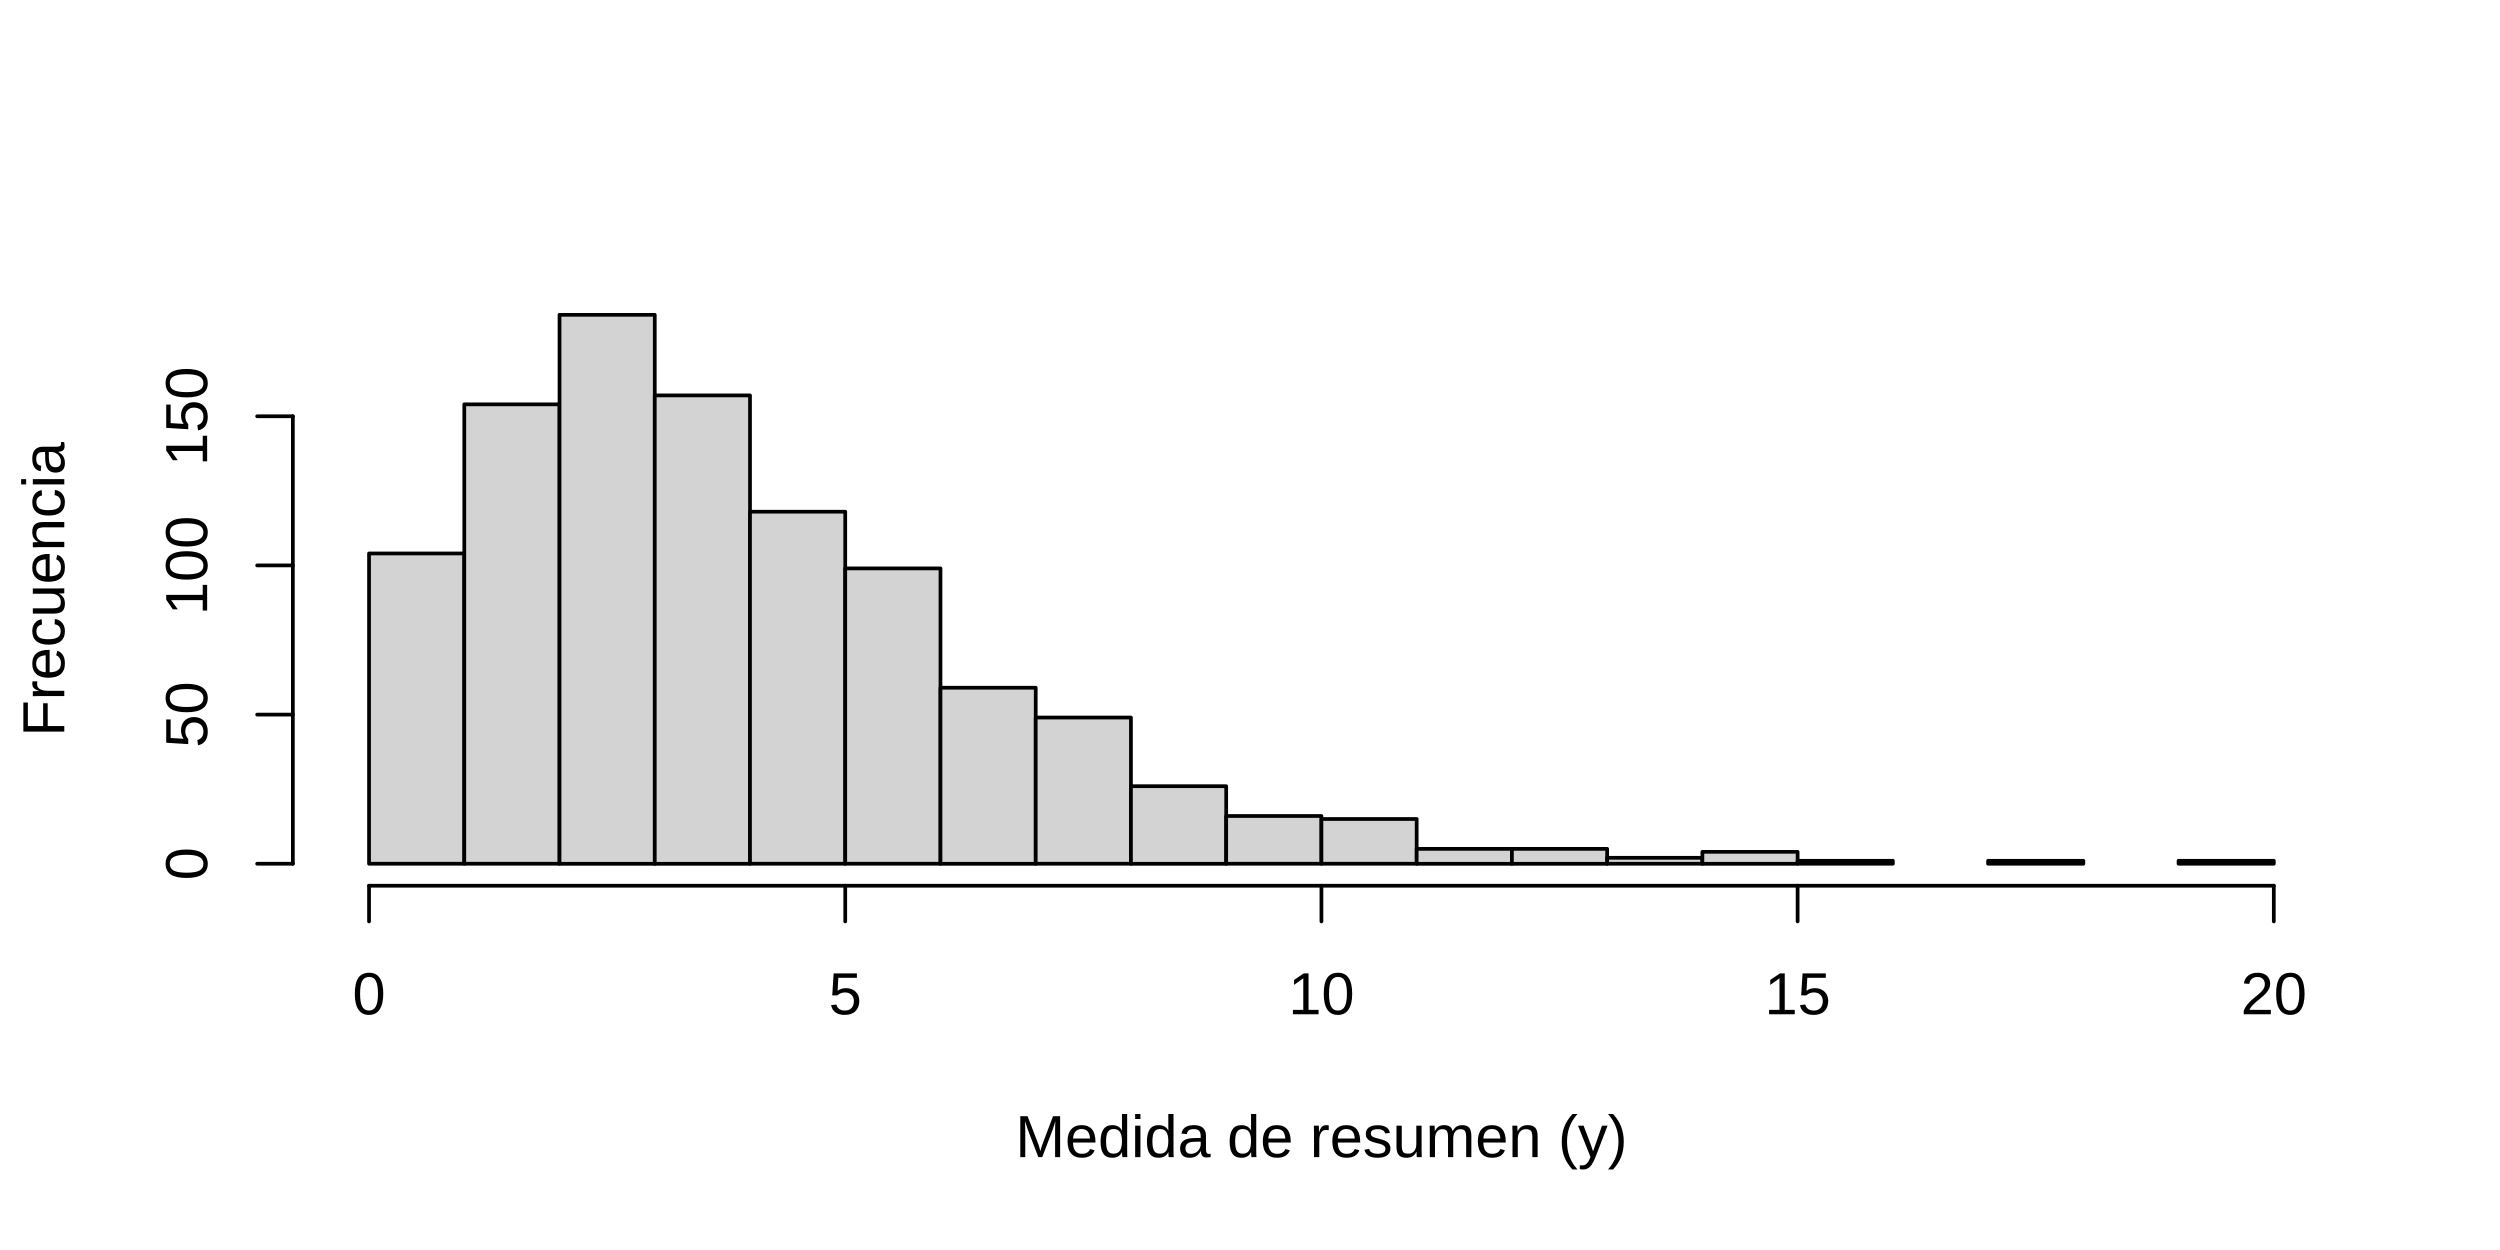
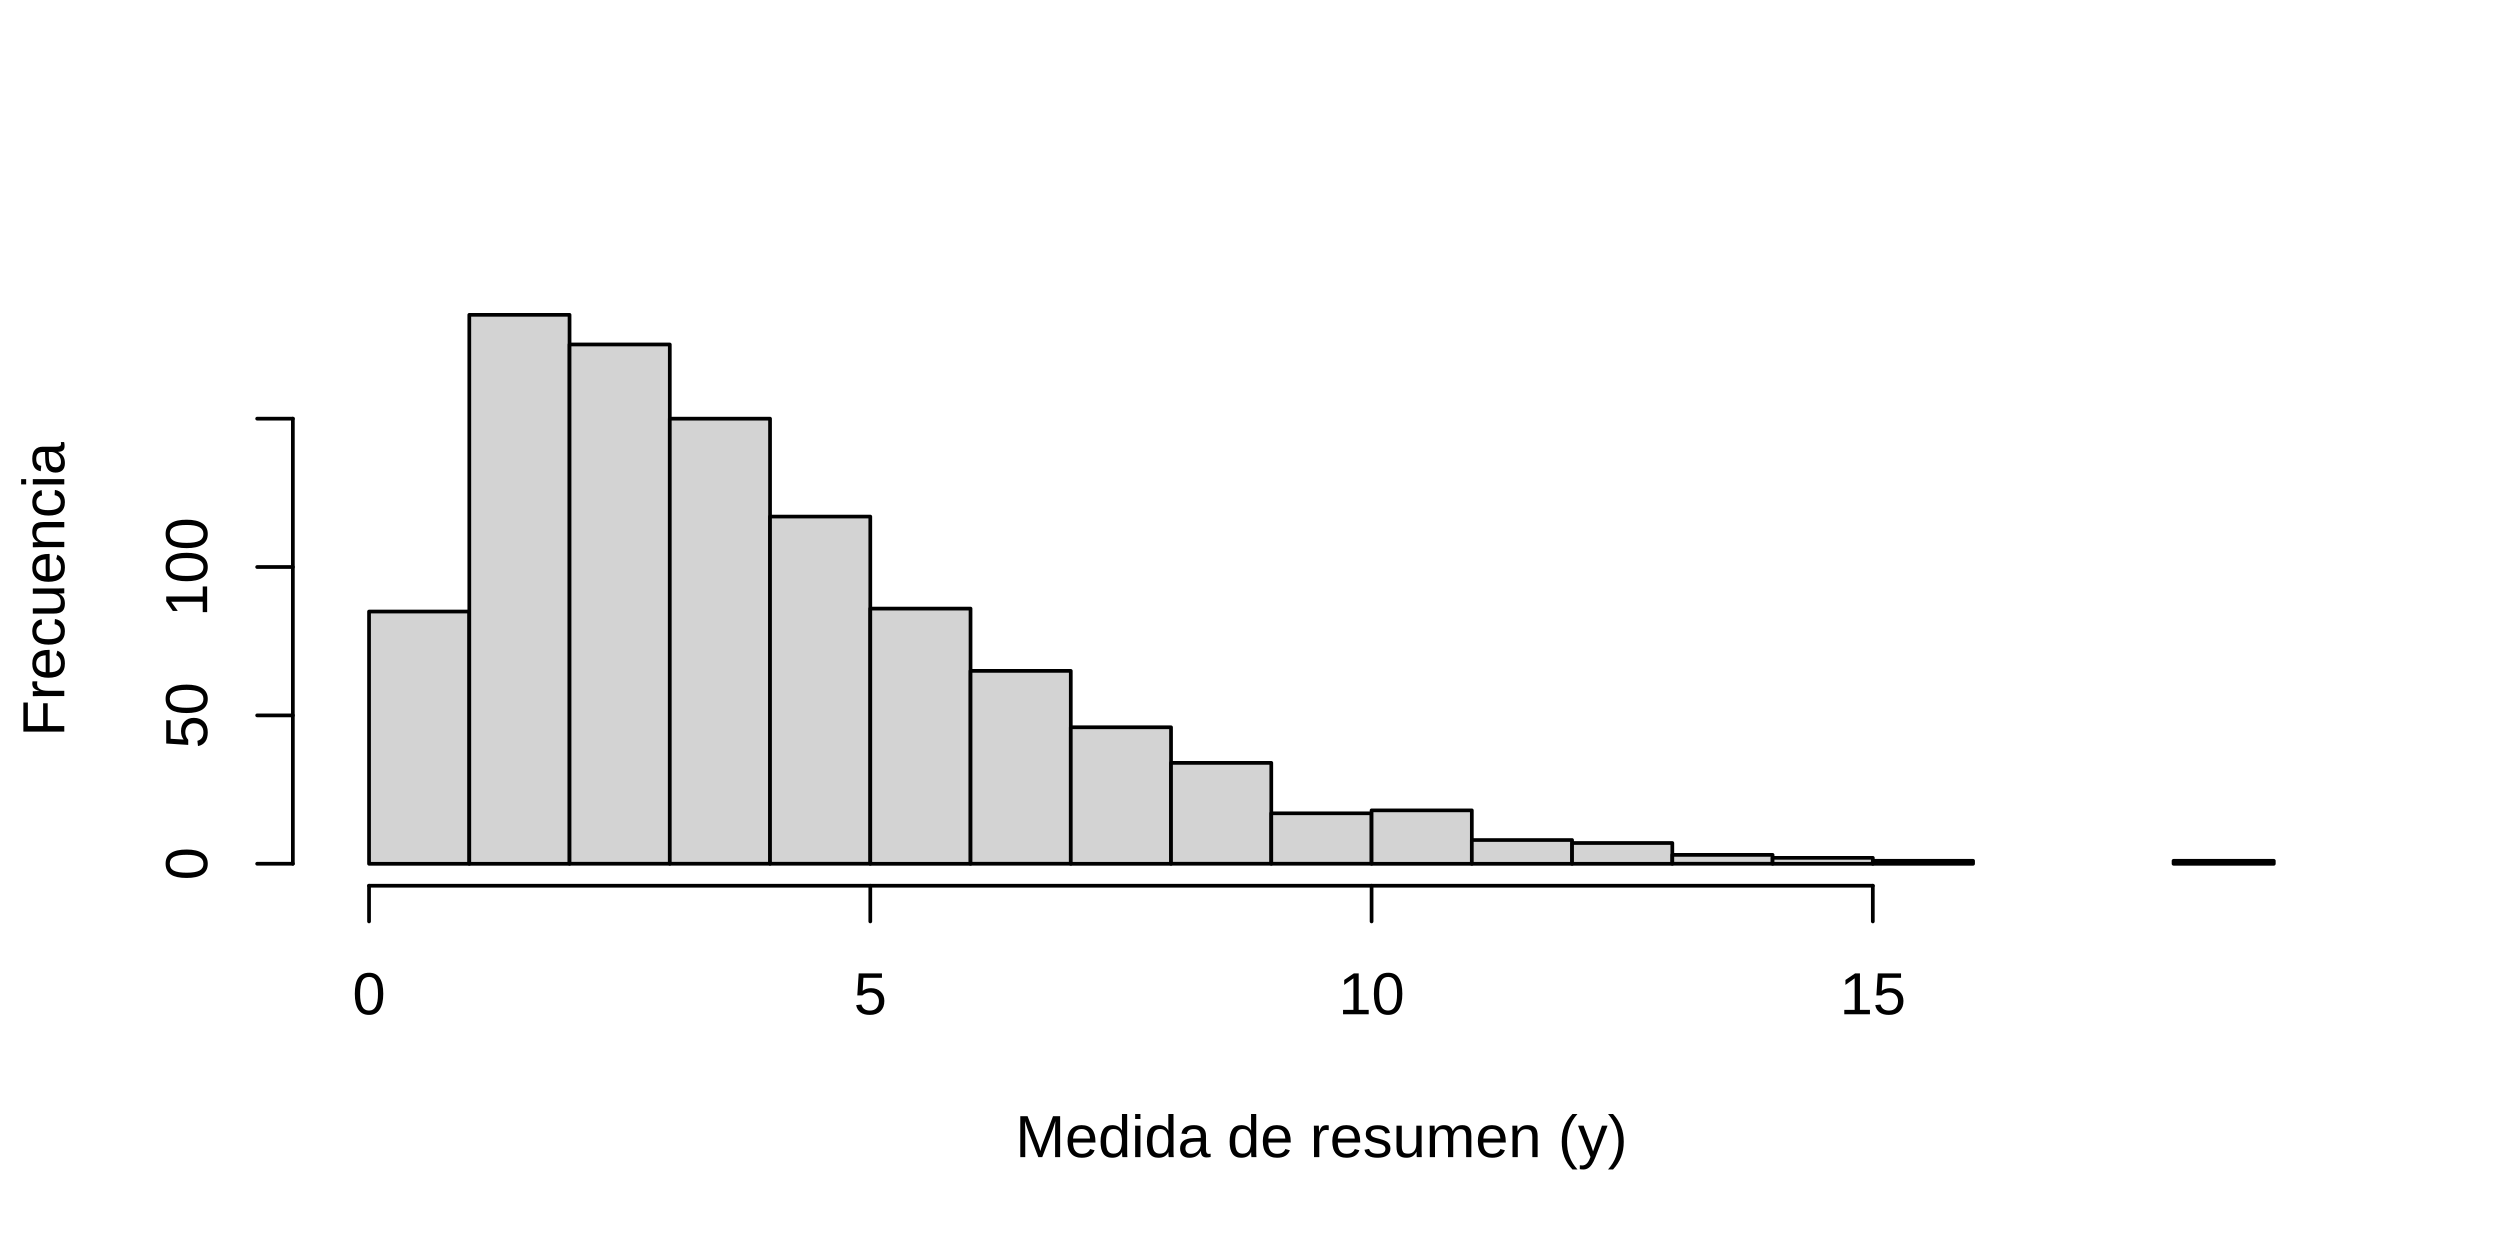
<svg xmlns="http://www.w3.org/2000/svg" class="svglite" width="504.00pt" height="252.00pt" viewBox="0 0 504.00 252.00">
  <defs>
    <style type="text/css">
    .svglite line, .svglite polyline, .svglite polygon, .svglite path, .svglite rect, .svglite circle {
      fill: none;
      stroke: #000000;
      stroke-linecap: round;
      stroke-linejoin: round;
      stroke-miterlimit: 10.00;
    }
  </style>
  </defs>
  <rect width="100%" height="100%" style="stroke: none; fill: #FFFFFF;" />
  <defs>
    <clipPath id="cpMC4wMHw1MDQuMDB8MC4wMHwyNTIuMDA=">
      <rect x="0.00" y="0.00" width="504.00" height="252.00" />
    </clipPath>
  </defs>
  <g clip-path="url(#cpMC4wMHw1MDQuMDB8MC4wMHwyNTIuMDA=)">
    <text x="266.40" y="233.28" text-anchor="middle" style="font-size: 12.00px; font-family: Arial;" textLength="123.38px" lengthAdjust="spacingAndGlyphs">Medida de resumen (y)</text>
    <text transform="translate(12.96,118.80) rotate(-90)" text-anchor="middle" style="font-size: 12.00px; font-family: Arial;" textLength="59.36px" lengthAdjust="spacingAndGlyphs">Frecuencia</text>
-     <line x1="74.40" y1="178.56" x2="458.40" y2="178.56" style="stroke-width: 0.75;" />
+     <line x1="74.40" y1="178.56" x2="377.56" y2="178.56" style="stroke-width: 0.75;" />
    <line x1="74.40" y1="178.56" x2="74.40" y2="185.76" style="stroke-width: 0.75;" />
-     <line x1="170.40" y1="178.56" x2="170.40" y2="185.76" style="stroke-width: 0.75;" />
-     <line x1="266.40" y1="178.56" x2="266.40" y2="185.76" style="stroke-width: 0.75;" />
-     <line x1="362.40" y1="178.56" x2="362.40" y2="185.76" style="stroke-width: 0.75;" />
-     <line x1="458.40" y1="178.56" x2="458.40" y2="185.76" style="stroke-width: 0.75;" />
+     <line x1="175.45" y1="178.56" x2="175.45" y2="185.76" style="stroke-width: 0.75;" />
+     <line x1="276.51" y1="178.56" x2="276.51" y2="185.76" style="stroke-width: 0.75;" />
+     <line x1="377.56" y1="178.56" x2="377.56" y2="185.76" style="stroke-width: 0.75;" />
    <text x="74.40" y="204.48" text-anchor="middle" style="font-size: 12.00px; font-family: Arial;" textLength="6.67px" lengthAdjust="spacingAndGlyphs">0</text>
-     <text x="170.40" y="204.48" text-anchor="middle" style="font-size: 12.00px; font-family: Arial;" textLength="6.67px" lengthAdjust="spacingAndGlyphs">5</text>
-     <text x="266.40" y="204.48" text-anchor="middle" style="font-size: 12.00px; font-family: Arial;" textLength="13.35px" lengthAdjust="spacingAndGlyphs">10</text>
-     <text x="362.40" y="204.48" text-anchor="middle" style="font-size: 12.00px; font-family: Arial;" textLength="13.35px" lengthAdjust="spacingAndGlyphs">15</text>
-     <text x="458.40" y="204.48" text-anchor="middle" style="font-size: 12.00px; font-family: Arial;" textLength="13.35px" lengthAdjust="spacingAndGlyphs">20</text>
-     <line x1="59.04" y1="174.13" x2="59.04" y2="83.92" style="stroke-width: 0.75;" />
+     <text x="175.45" y="204.48" text-anchor="middle" style="font-size: 12.00px; font-family: Arial;" textLength="6.67px" lengthAdjust="spacingAndGlyphs">5</text>
+     <text x="276.51" y="204.48" text-anchor="middle" style="font-size: 12.00px; font-family: Arial;" textLength="13.35px" lengthAdjust="spacingAndGlyphs">10</text>
+     <text x="377.56" y="204.48" text-anchor="middle" style="font-size: 12.00px; font-family: Arial;" textLength="13.35px" lengthAdjust="spacingAndGlyphs">15</text>
+     <line x1="59.04" y1="174.13" x2="59.04" y2="84.40" style="stroke-width: 0.75;" />
    <line x1="59.04" y1="174.13" x2="51.84" y2="174.13" style="stroke-width: 0.75;" />
-     <line x1="59.04" y1="144.06" x2="51.84" y2="144.06" style="stroke-width: 0.75;" />
-     <line x1="59.04" y1="113.99" x2="51.84" y2="113.99" style="stroke-width: 0.75;" />
-     <line x1="59.04" y1="83.92" x2="51.84" y2="83.92" style="stroke-width: 0.75;" />
+     <line x1="59.04" y1="144.22" x2="51.84" y2="144.22" style="stroke-width: 0.75;" />
+     <line x1="59.04" y1="114.31" x2="51.84" y2="114.31" style="stroke-width: 0.75;" />
+     <line x1="59.04" y1="84.40" x2="51.84" y2="84.40" style="stroke-width: 0.75;" />
    <text transform="translate(41.76,174.13) rotate(-90)" text-anchor="middle" style="font-size: 12.00px; font-family: Arial;" textLength="6.67px" lengthAdjust="spacingAndGlyphs">0</text>
-     <text transform="translate(41.76,144.06) rotate(-90)" text-anchor="middle" style="font-size: 12.00px; font-family: Arial;" textLength="13.35px" lengthAdjust="spacingAndGlyphs">50</text>
-     <text transform="translate(41.76,113.99) rotate(-90)" text-anchor="middle" style="font-size: 12.00px; font-family: Arial;" textLength="20.02px" lengthAdjust="spacingAndGlyphs">100</text>
-     <text transform="translate(41.76,83.92) rotate(-90)" text-anchor="middle" style="font-size: 12.00px; font-family: Arial;" textLength="20.02px" lengthAdjust="spacingAndGlyphs">150</text>
+     <text transform="translate(41.76,144.22) rotate(-90)" text-anchor="middle" style="font-size: 12.00px; font-family: Arial;" textLength="13.35px" lengthAdjust="spacingAndGlyphs">50</text>
+     <text transform="translate(41.76,114.31) rotate(-90)" text-anchor="middle" style="font-size: 12.00px; font-family: Arial;" textLength="20.02px" lengthAdjust="spacingAndGlyphs">100</text>
  </g>
  <defs>
    <clipPath id="cpNTkuMDR8NDczLjc2fDU5LjA0fDE3OC41Ng==">
      <rect x="59.04" y="59.04" width="414.72" height="119.52" />
    </clipPath>
  </defs>
  <g clip-path="url(#cpNTkuMDR8NDczLjc2fDU5LjA0fDE3OC41Ng==)">
-     <rect x="74.40" y="111.58" width="19.20" height="62.55" style="stroke-width: 0.75; fill: #D3D3D3;" />
-     <rect x="93.60" y="81.51" width="19.20" height="92.62" style="stroke-width: 0.75; fill: #D3D3D3;" />
-     <rect x="112.80" y="63.47" width="19.20" height="110.67" style="stroke-width: 0.75; fill: #D3D3D3;" />
-     <rect x="132.00" y="79.71" width="19.20" height="94.43" style="stroke-width: 0.75; fill: #D3D3D3;" />
-     <rect x="151.20" y="103.16" width="19.20" height="70.97" style="stroke-width: 0.75; fill: #D3D3D3;" />
-     <rect x="170.40" y="114.59" width="19.20" height="59.54" style="stroke-width: 0.75; fill: #D3D3D3;" />
-     <rect x="189.60" y="138.65" width="19.20" height="35.49" style="stroke-width: 0.75; fill: #D3D3D3;" />
-     <rect x="208.80" y="144.66" width="19.20" height="29.47" style="stroke-width: 0.75; fill: #D3D3D3;" />
-     <rect x="228.00" y="158.50" width="19.20" height="15.64" style="stroke-width: 0.75; fill: #D3D3D3;" />
-     <rect x="247.20" y="164.51" width="19.20" height="9.62" style="stroke-width: 0.75; fill: #D3D3D3;" />
-     <rect x="266.40" y="165.11" width="19.20" height="9.02" style="stroke-width: 0.75; fill: #D3D3D3;" />
-     <rect x="285.60" y="171.13" width="19.20" height="3.01" style="stroke-width: 0.75; fill: #D3D3D3;" />
-     <rect x="304.80" y="171.13" width="19.20" height="3.01" style="stroke-width: 0.75; fill: #D3D3D3;" />
-     <rect x="324.00" y="172.93" width="19.20" height="1.20" style="stroke-width: 0.75; fill: #D3D3D3;" />
-     <rect x="343.20" y="171.73" width="19.20" height="2.41" style="stroke-width: 0.75; fill: #D3D3D3;" />
-     <rect x="362.40" y="173.53" width="19.20" height="0.60" style="stroke-width: 0.75; fill: #D3D3D3;" />
-     <rect x="381.60" y="174.13" width="19.20" height="0.00" style="stroke-width: 0.75; fill: #D3D3D3;" />
-     <rect x="400.80" y="173.53" width="19.20" height="0.60" style="stroke-width: 0.75; fill: #D3D3D3;" />
-     <rect x="420.00" y="174.13" width="19.20" height="0.00" style="stroke-width: 0.75; fill: #D3D3D3;" />
-     <rect x="439.20" y="173.53" width="19.20" height="0.60" style="stroke-width: 0.75; fill: #D3D3D3;" />
+     <rect x="74.40" y="123.29" width="20.21" height="50.85" style="stroke-width: 0.75; fill: #D3D3D3;" />
+     <rect x="94.61" y="63.47" width="20.21" height="110.67" style="stroke-width: 0.75; fill: #D3D3D3;" />
+     <rect x="114.82" y="69.45" width="20.21" height="104.68" style="stroke-width: 0.75; fill: #D3D3D3;" />
+     <rect x="135.03" y="84.40" width="20.21" height="89.73" style="stroke-width: 0.75; fill: #D3D3D3;" />
+     <rect x="155.24" y="104.14" width="20.21" height="69.99" style="stroke-width: 0.75; fill: #D3D3D3;" />
+     <rect x="175.45" y="122.69" width="20.21" height="51.45" style="stroke-width: 0.75; fill: #D3D3D3;" />
+     <rect x="195.66" y="135.25" width="20.21" height="38.88" style="stroke-width: 0.75; fill: #D3D3D3;" />
+     <rect x="215.87" y="146.62" width="20.21" height="27.52" style="stroke-width: 0.75; fill: #D3D3D3;" />
+     <rect x="236.08" y="153.79" width="20.21" height="20.34" style="stroke-width: 0.75; fill: #D3D3D3;" />
+     <rect x="256.29" y="163.96" width="20.21" height="10.17" style="stroke-width: 0.75; fill: #D3D3D3;" />
+     <rect x="276.51" y="163.37" width="20.21" height="10.77" style="stroke-width: 0.75; fill: #D3D3D3;" />
+     <rect x="296.72" y="169.35" width="20.21" height="4.79" style="stroke-width: 0.75; fill: #D3D3D3;" />
+     <rect x="316.93" y="169.95" width="20.21" height="4.19" style="stroke-width: 0.75; fill: #D3D3D3;" />
+     <rect x="337.14" y="172.34" width="20.21" height="1.79" style="stroke-width: 0.75; fill: #D3D3D3;" />
+     <rect x="357.35" y="172.94" width="20.21" height="1.20" style="stroke-width: 0.75; fill: #D3D3D3;" />
+     <rect x="377.56" y="173.54" width="20.21" height="0.60" style="stroke-width: 0.75; fill: #D3D3D3;" />
+     <rect x="397.77" y="174.13" width="20.21" height="0.00" style="stroke-width: 0.75; fill: #D3D3D3;" />
+     <rect x="417.98" y="174.13" width="20.21" height="0.00" style="stroke-width: 0.75; fill: #D3D3D3;" />
+     <rect x="438.19" y="173.54" width="20.21" height="0.60" style="stroke-width: 0.75; fill: #D3D3D3;" />
  </g>
</svg>
